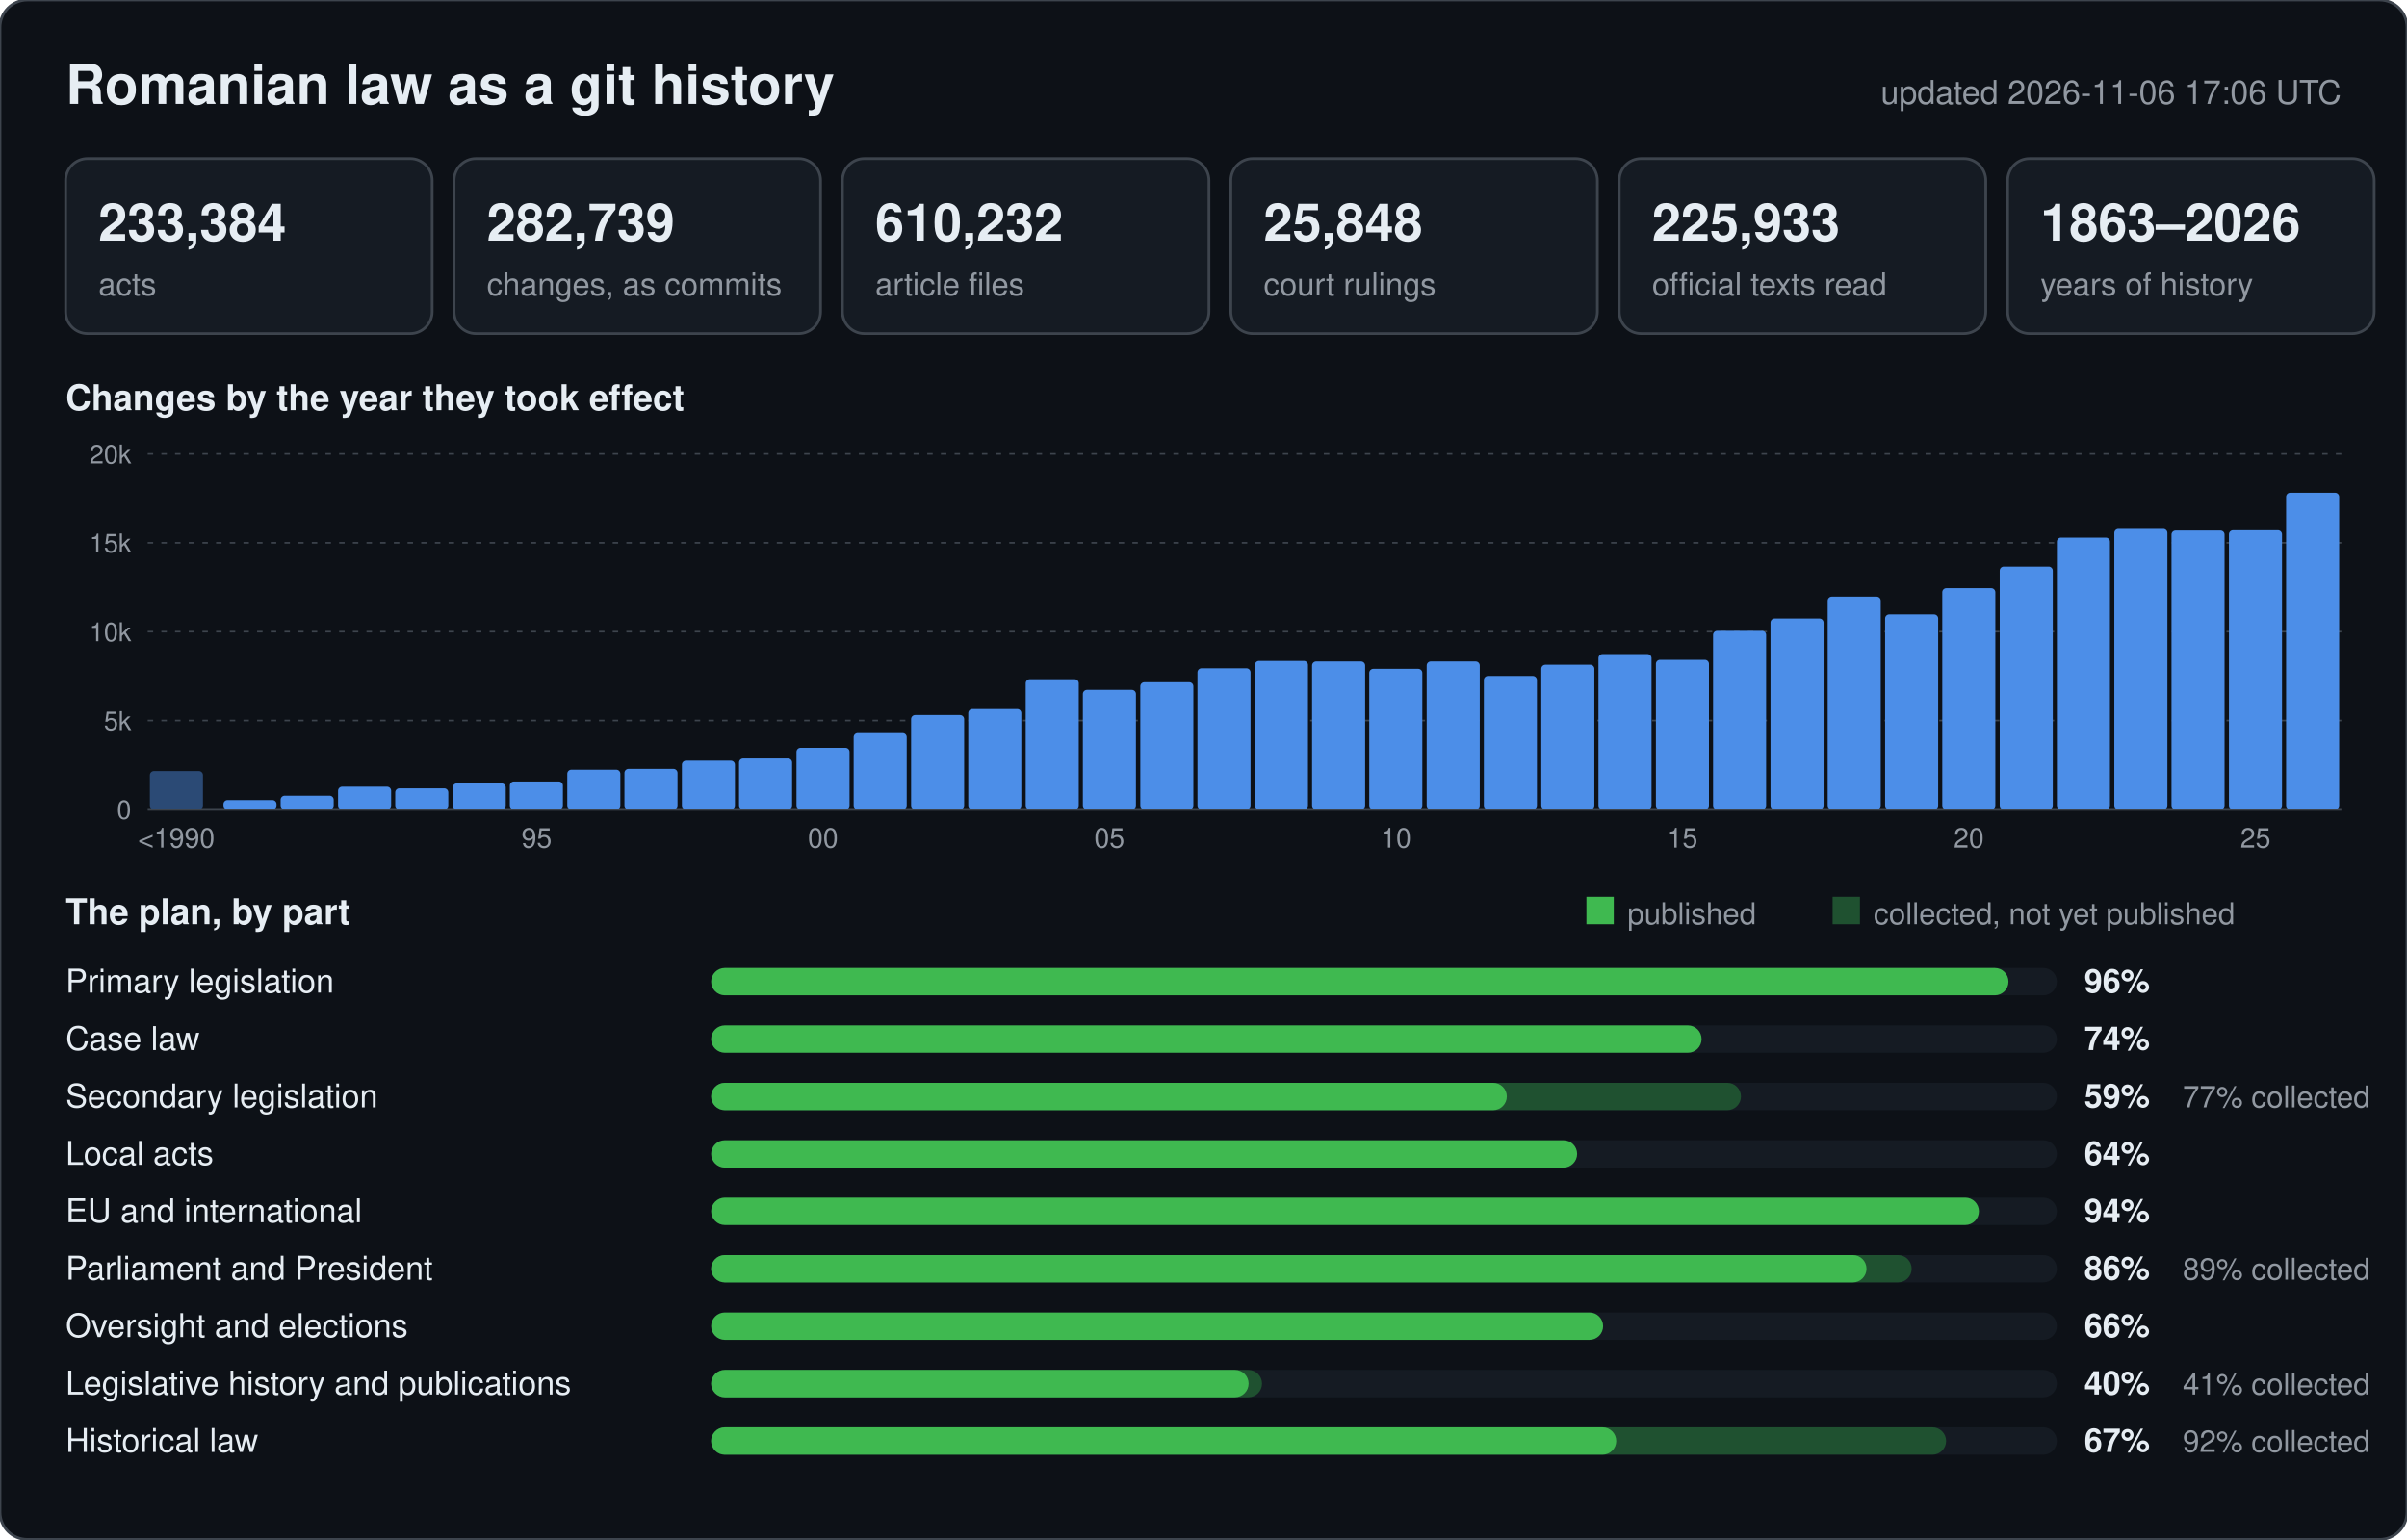
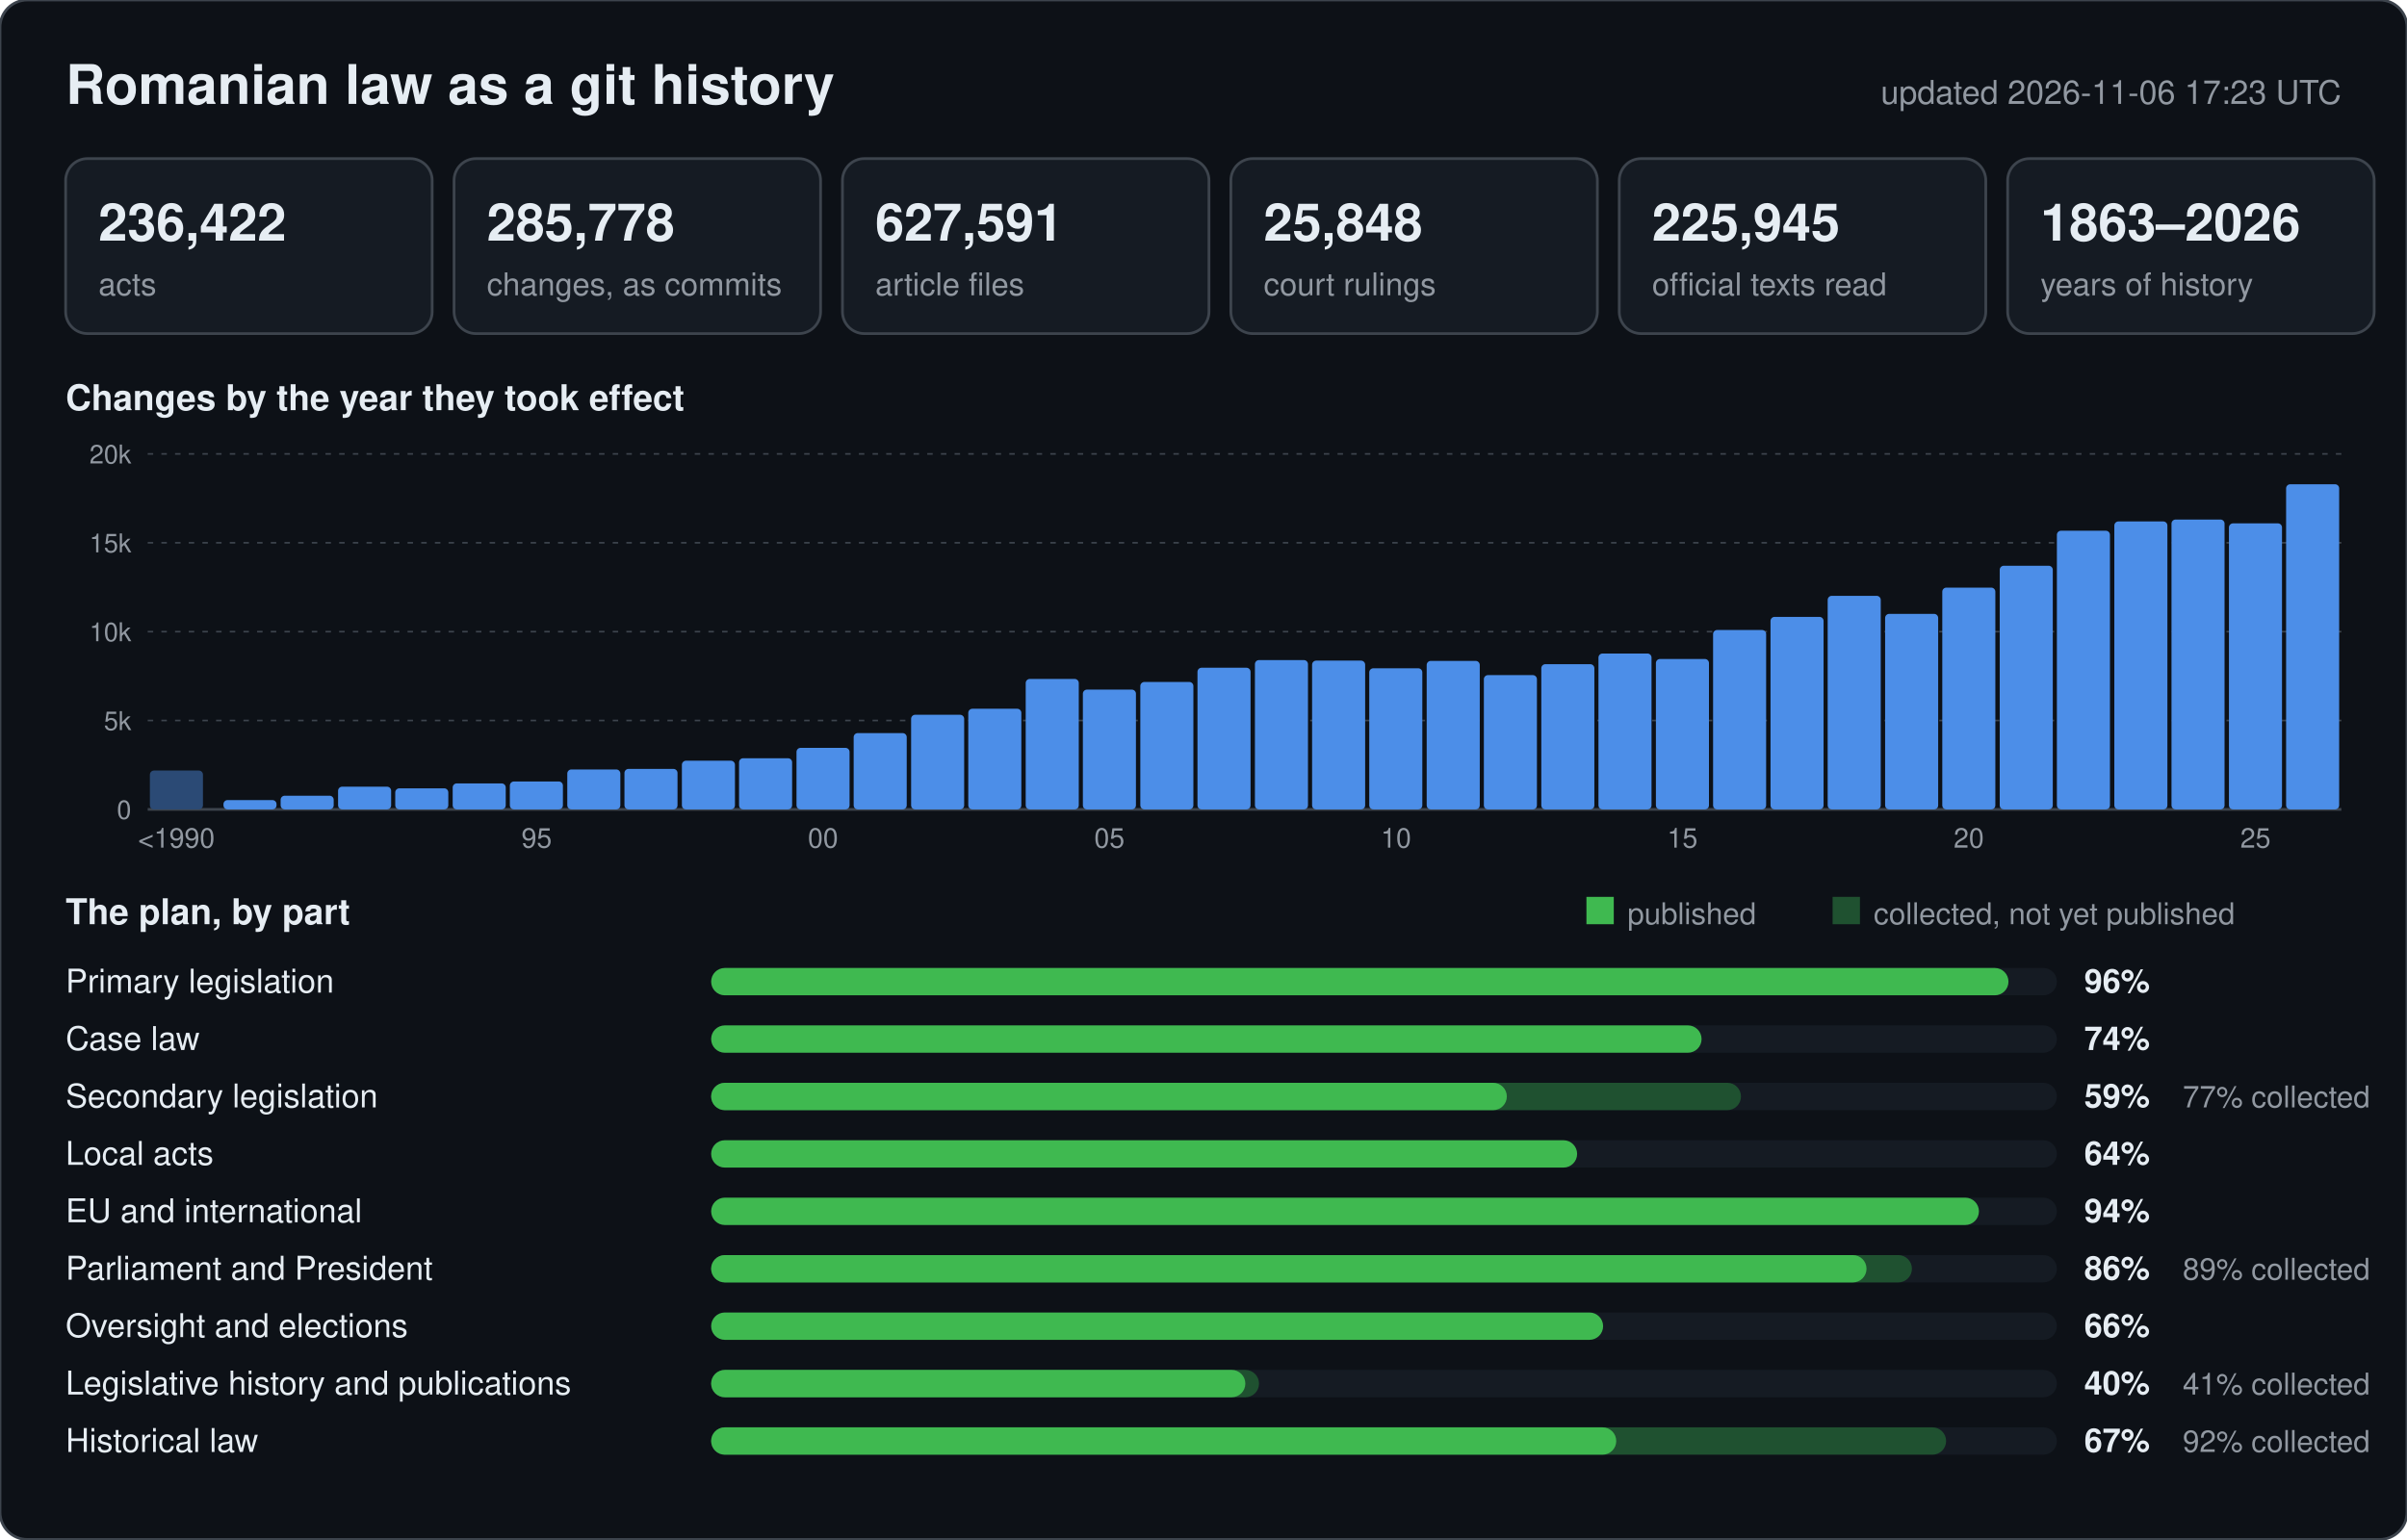
<svg xmlns="http://www.w3.org/2000/svg" width="880" height="563" viewBox="0 0 880 563" font-family="-apple-system,BlinkMacSystemFont,Segoe UI,Helvetica,Arial,sans-serif">
  <rect width="880" height="563" rx="10" fill="#0d1117" stroke="#3d444d" />
  <text x="24" y="38" font-size="20" font-weight="600" fill="#e6edf3">Romanian law as a git history</text>
-   <text x="856" y="38" font-size="12" text-anchor="end" fill="#9198a1">updated 2026-11-06 17:06 UTC</text>
+   <text x="856" y="38" font-size="12" text-anchor="end" fill="#9198a1">updated 2026-11-06 17:23 UTC</text>
  <rect x="24" y="58" width="134" height="64" rx="8" fill="#151b23" stroke="#3d444d" />
-   <text x="36" y="88" font-size="19" font-weight="600" fill="#e6edf3">233,384</text>
+   <text x="36" y="88" font-size="19" font-weight="600" fill="#e6edf3">236,422</text>
  <text x="36" y="108" font-size="11.5" fill="#9198a1">acts</text>
  <rect x="166" y="58" width="134" height="64" rx="8" fill="#151b23" stroke="#3d444d" />
-   <text x="178" y="88" font-size="19" font-weight="600" fill="#e6edf3">282,739</text>
+   <text x="178" y="88" font-size="19" font-weight="600" fill="#e6edf3">285,778</text>
  <text x="178" y="108" font-size="11.5" fill="#9198a1">changes, as commits</text>
  <rect x="308" y="58" width="134" height="64" rx="8" fill="#151b23" stroke="#3d444d" />
-   <text x="320" y="88" font-size="19" font-weight="600" fill="#e6edf3">610,232</text>
+   <text x="320" y="88" font-size="19" font-weight="600" fill="#e6edf3">627,591</text>
  <text x="320" y="108" font-size="11.5" fill="#9198a1">article files</text>
  <rect x="450" y="58" width="134" height="64" rx="8" fill="#151b23" stroke="#3d444d" />
  <text x="462" y="88" font-size="19" font-weight="600" fill="#e6edf3">25,848</text>
  <text x="462" y="108" font-size="11.5" fill="#9198a1">court rulings</text>
  <rect x="592" y="58" width="134" height="64" rx="8" fill="#151b23" stroke="#3d444d" />
-   <text x="604" y="88" font-size="19" font-weight="600" fill="#e6edf3">225,933</text>
+   <text x="604" y="88" font-size="19" font-weight="600" fill="#e6edf3">225,945</text>
  <text x="604" y="108" font-size="11.5" fill="#9198a1">official texts read</text>
  <rect x="734" y="58" width="134" height="64" rx="8" fill="#151b23" stroke="#3d444d" />
  <text x="746" y="88" font-size="19" font-weight="600" fill="#e6edf3">1863–2026</text>
  <text x="746" y="108" font-size="11.5" fill="#9198a1">years of history</text>
  <text x="24" y="150" font-size="13" font-weight="600" fill="#e6edf3">Changes by the year they took effect</text>
  <line x1="54" y1="296.0" x2="856" y2="296.0" stroke="#3d444d" stroke-width="1" />
  <text x="48" y="299.5" font-size="9.5" text-anchor="end" fill="#9198a1">0</text>
  <line x1="54" y1="263.5" x2="856" y2="263.5" stroke="#3d444d" stroke-width="0.6" stroke-dasharray="2 3" />
  <text x="48" y="267.0" font-size="9.5" text-anchor="end" fill="#9198a1">5k</text>
  <line x1="54" y1="231.0" x2="856" y2="231.0" stroke="#3d444d" stroke-width="0.6" stroke-dasharray="2 3" />
  <text x="48" y="234.5" font-size="9.5" text-anchor="end" fill="#9198a1">10k</text>
  <line x1="54" y1="198.5" x2="856" y2="198.5" stroke="#3d444d" stroke-width="0.6" stroke-dasharray="2 3" />
  <text x="48" y="202.0" font-size="9.5" text-anchor="end" fill="#9198a1">15k</text>
  <line x1="54" y1="166.0" x2="856" y2="166.0" stroke="#3d444d" stroke-width="0.6" stroke-dasharray="2 3" />
  <text x="48" y="169.5" font-size="9.5" text-anchor="end" fill="#9198a1">20k</text>
-   <rect x="54.8" y="282.0" width="19.4" height="14.0" rx="1.5" fill="#2b4a75" />
+   <rect x="54.8" y="281.8" width="19.4" height="14.2" rx="1.5" fill="#2b4a75" />
  <text x="64.5" y="310" font-size="10" text-anchor="middle" fill="#9198a1">&lt;1990</text>
  <rect x="81.7" y="292.6" width="19.4" height="3.4" rx="1.5" fill="#4c8ee8" />
  <rect x="102.6" y="291.0" width="19.4" height="5.0" rx="1.5" fill="#4c8ee8" />
  <rect x="123.6" y="287.7" width="19.4" height="8.3" rx="1.5" fill="#4c8ee8" />
  <rect x="144.5" y="288.3" width="19.4" height="7.7" rx="1.5" fill="#4c8ee8" />
  <rect x="165.5" y="286.5" width="19.4" height="9.5" rx="1.5" fill="#4c8ee8" />
  <rect x="186.4" y="285.8" width="19.4" height="10.2" rx="1.5" fill="#4c8ee8" />
  <text x="196.2" y="310" font-size="10" text-anchor="middle" fill="#9198a1">95</text>
-   <rect x="207.4" y="281.5" width="19.4" height="14.5" rx="1.5" fill="#4c8ee8" />
+   <rect x="207.4" y="281.4" width="19.4" height="14.6" rx="1.5" fill="#4c8ee8" />
  <rect x="228.3" y="281.2" width="19.4" height="14.8" rx="1.5" fill="#4c8ee8" />
  <rect x="249.3" y="278.2" width="19.4" height="17.8" rx="1.5" fill="#4c8ee8" />
-   <rect x="270.2" y="277.4" width="19.4" height="18.6" rx="1.5" fill="#4c8ee8" />
+   <rect x="270.2" y="277.3" width="19.4" height="18.7" rx="1.5" fill="#4c8ee8" />
  <rect x="291.2" y="273.5" width="19.4" height="22.5" rx="1.5" fill="#4c8ee8" />
  <text x="300.9" y="310" font-size="10" text-anchor="middle" fill="#9198a1">00</text>
  <rect x="312.1" y="268.1" width="19.4" height="27.9" rx="1.5" fill="#4c8ee8" />
-   <rect x="333.1" y="261.5" width="19.4" height="34.5" rx="1.5" fill="#4c8ee8" />
-   <rect x="354.0" y="259.3" width="19.4" height="36.7" rx="1.5" fill="#4c8ee8" />
-   <rect x="375.0" y="248.4" width="19.4" height="47.6" rx="1.5" fill="#4c8ee8" />
-   <rect x="395.9" y="252.3" width="19.4" height="43.7" rx="1.5" fill="#4c8ee8" />
+   <rect x="333.1" y="261.4" width="19.4" height="34.6" rx="1.5" fill="#4c8ee8" />
+   <rect x="354.0" y="259.2" width="19.4" height="36.8" rx="1.5" fill="#4c8ee8" />
+   <rect x="375.0" y="248.3" width="19.4" height="47.7" rx="1.5" fill="#4c8ee8" />
+   <rect x="395.9" y="252.2" width="19.4" height="43.8" rx="1.5" fill="#4c8ee8" />
  <text x="405.6" y="310" font-size="10" text-anchor="middle" fill="#9198a1">05</text>
-   <rect x="416.9" y="249.5" width="19.4" height="46.5" rx="1.5" fill="#4c8ee8" />
-   <rect x="437.8" y="244.4" width="19.4" height="51.6" rx="1.5" fill="#4c8ee8" />
-   <rect x="458.8" y="241.7" width="19.4" height="54.3" rx="1.5" fill="#4c8ee8" />
-   <rect x="479.7" y="241.9" width="19.4" height="54.1" rx="1.5" fill="#4c8ee8" />
-   <rect x="500.6" y="244.6" width="19.4" height="51.4" rx="1.5" fill="#4c8ee8" />
+   <rect x="416.9" y="249.4" width="19.4" height="46.6" rx="1.5" fill="#4c8ee8" />
+   <rect x="437.8" y="244.2" width="19.4" height="51.8" rx="1.5" fill="#4c8ee8" />
+   <rect x="458.8" y="241.4" width="19.4" height="54.6" rx="1.5" fill="#4c8ee8" />
+   <rect x="479.7" y="241.6" width="19.4" height="54.4" rx="1.5" fill="#4c8ee8" />
+   <rect x="500.6" y="244.4" width="19.4" height="51.6" rx="1.5" fill="#4c8ee8" />
  <text x="510.4" y="310" font-size="10" text-anchor="middle" fill="#9198a1">10</text>
-   <rect x="521.6" y="241.9" width="19.4" height="54.1" rx="1.5" fill="#4c8ee8" />
-   <rect x="542.5" y="247.2" width="19.4" height="48.8" rx="1.5" fill="#4c8ee8" />
-   <rect x="563.5" y="243.1" width="19.4" height="52.9" rx="1.5" fill="#4c8ee8" />
-   <rect x="584.4" y="239.2" width="19.4" height="56.8" rx="1.5" fill="#4c8ee8" />
-   <rect x="605.4" y="241.3" width="19.4" height="54.7" rx="1.5" fill="#4c8ee8" />
+   <rect x="521.6" y="241.7" width="19.4" height="54.3" rx="1.5" fill="#4c8ee8" />
+   <rect x="542.5" y="246.9" width="19.4" height="49.1" rx="1.5" fill="#4c8ee8" />
+   <rect x="563.5" y="242.9" width="19.4" height="53.1" rx="1.5" fill="#4c8ee8" />
+   <rect x="584.4" y="239.0" width="19.4" height="57.0" rx="1.5" fill="#4c8ee8" />
+   <rect x="605.4" y="241.0" width="19.4" height="55.0" rx="1.5" fill="#4c8ee8" />
  <text x="615.1" y="310" font-size="10" text-anchor="middle" fill="#9198a1">15</text>
-   <rect x="626.3" y="230.7" width="19.4" height="65.3" rx="1.5" fill="#4c8ee8" />
-   <rect x="647.3" y="226.2" width="19.4" height="69.8" rx="1.5" fill="#4c8ee8" />
-   <rect x="668.2" y="218.2" width="19.4" height="77.8" rx="1.5" fill="#4c8ee8" />
-   <rect x="689.2" y="224.7" width="19.4" height="71.3" rx="1.5" fill="#4c8ee8" />
-   <rect x="710.1" y="215.1" width="19.4" height="80.9" rx="1.5" fill="#4c8ee8" />
+   <rect x="626.3" y="230.4" width="19.4" height="65.6" rx="1.5" fill="#4c8ee8" />
+   <rect x="647.3" y="225.6" width="19.4" height="70.4" rx="1.5" fill="#4c8ee8" />
+   <rect x="668.2" y="217.9" width="19.4" height="78.1" rx="1.5" fill="#4c8ee8" />
+   <rect x="689.2" y="224.5" width="19.4" height="71.5" rx="1.5" fill="#4c8ee8" />
+   <rect x="710.1" y="214.9" width="19.4" height="81.1" rx="1.5" fill="#4c8ee8" />
  <text x="719.8" y="310" font-size="10" text-anchor="middle" fill="#9198a1">20</text>
-   <rect x="731.1" y="207.2" width="19.4" height="88.8" rx="1.5" fill="#4c8ee8" />
-   <rect x="752.0" y="196.6" width="19.4" height="99.4" rx="1.5" fill="#4c8ee8" />
-   <rect x="773.0" y="193.4" width="19.4" height="102.6" rx="1.5" fill="#4c8ee8" />
-   <rect x="793.9" y="194.0" width="19.4" height="102.0" rx="1.5" fill="#4c8ee8" />
-   <rect x="814.9" y="193.9" width="19.4" height="102.1" rx="1.5" fill="#4c8ee8" />
+   <rect x="731.1" y="206.9" width="19.4" height="89.1" rx="1.5" fill="#4c8ee8" />
+   <rect x="752.0" y="194.1" width="19.4" height="101.9" rx="1.5" fill="#4c8ee8" />
+   <rect x="773.0" y="190.7" width="19.4" height="105.3" rx="1.5" fill="#4c8ee8" />
+   <rect x="793.9" y="190.0" width="19.4" height="106.0" rx="1.5" fill="#4c8ee8" />
+   <rect x="814.9" y="191.4" width="19.4" height="104.6" rx="1.5" fill="#4c8ee8" />
  <text x="824.6" y="310" font-size="10" text-anchor="middle" fill="#9198a1">25</text>
-   <rect x="835.8" y="180.2" width="19.4" height="115.8" rx="1.5" fill="#4c8ee8" />
+   <rect x="835.8" y="177.1" width="19.4" height="118.9" rx="1.5" fill="#4c8ee8" />
  <text x="24" y="338" font-size="13" font-weight="600" fill="#e6edf3">The plan, by part</text>
  <rect x="580" y="328" width="10" height="10" fill="#3fb950" />
  <text x="595" y="338" font-size="11" fill="#9198a1">published</text>
  <rect x="670" y="328" width="10" height="10" fill="#1f5130" />
  <text x="685" y="338" font-size="11" fill="#9198a1">collected, not yet published</text>
  <text x="24" y="363" font-size="12" fill="#e6edf3">Primary legislation</text>
  <rect x="260" y="354" width="492" height="10" rx="5" fill="#151b23" />
  <rect x="260" y="354" width="474.3" height="10" rx="5" fill="#3fb950" />
  <text x="762" y="363" font-size="12" font-weight="600" fill="#e6edf3">96%</text>
  <text x="24" y="384" font-size="12" fill="#e6edf3">Case law</text>
  <rect x="260" y="375" width="492" height="10" rx="5" fill="#151b23" />
  <rect x="260" y="375" width="362.1" height="10" rx="5" fill="#3fb950" />
  <text x="762" y="384" font-size="12" font-weight="600" fill="#e6edf3">74%</text>
  <text x="24" y="405" font-size="12" fill="#e6edf3">Secondary legislation</text>
  <rect x="260" y="396" width="492" height="10" rx="5" fill="#151b23" />
  <rect x="260" y="396" width="376.5" height="10" rx="5" fill="#1f5130" />
  <rect x="260" y="396" width="290.9" height="10" rx="5" fill="#3fb950" />
  <text x="762" y="405" font-size="12" font-weight="600" fill="#e6edf3">59%</text>
  <text x="798" y="405" font-size="11" fill="#9198a1">77% collected</text>
  <text x="24" y="426" font-size="12" fill="#e6edf3">Local acts</text>
  <rect x="260" y="417" width="492" height="10" rx="5" fill="#151b23" />
  <rect x="260" y="417" width="316.6" height="10" rx="5" fill="#3fb950" />
  <text x="762" y="426" font-size="12" font-weight="600" fill="#e6edf3">64%</text>
  <text x="24" y="447" font-size="12" fill="#e6edf3">EU and international</text>
  <rect x="260" y="438" width="492" height="10" rx="5" fill="#151b23" />
  <rect x="260" y="438" width="463.5" height="10" rx="5" fill="#3fb950" />
  <text x="762" y="447" font-size="12" font-weight="600" fill="#e6edf3">94%</text>
  <text x="24" y="468" font-size="12" fill="#e6edf3">Parliament and President</text>
  <rect x="260" y="459" width="492" height="10" rx="5" fill="#151b23" />
-   <rect x="260" y="459" width="438.9" height="10" rx="5" fill="#1f5130" />
+   <rect x="260" y="459" width="439.0" height="10" rx="5" fill="#1f5130" />
  <rect x="260" y="459" width="422.4" height="10" rx="5" fill="#3fb950" />
  <text x="762" y="468" font-size="12" font-weight="600" fill="#e6edf3">86%</text>
  <text x="798" y="468" font-size="11" fill="#9198a1">89% collected</text>
  <text x="24" y="489" font-size="12" fill="#e6edf3">Oversight and elections</text>
  <rect x="260" y="480" width="492" height="10" rx="5" fill="#151b23" />
  <rect x="260" y="480" width="326.1" height="10" rx="5" fill="#3fb950" />
  <text x="762" y="489" font-size="12" font-weight="600" fill="#e6edf3">66%</text>
  <text x="24" y="510" font-size="12" fill="#e6edf3">Legislative history and publications</text>
  <rect x="260" y="501" width="492" height="10" rx="5" fill="#151b23" />
-   <rect x="260" y="501" width="201.4" height="10" rx="5" fill="#1f5130" />
-   <rect x="260" y="501" width="196.5" height="10" rx="5" fill="#3fb950" />
+   <rect x="260" y="501" width="200.3" height="10" rx="5" fill="#1f5130" />
+   <rect x="260" y="501" width="195.3" height="10" rx="5" fill="#3fb950" />
  <text x="762" y="510" font-size="12" font-weight="600" fill="#e6edf3">40%</text>
  <text x="798" y="510" font-size="11" fill="#9198a1">41% collected</text>
  <text x="24" y="531" font-size="12" fill="#e6edf3">Historical law</text>
  <rect x="260" y="522" width="492" height="10" rx="5" fill="#151b23" />
  <rect x="260" y="522" width="451.5" height="10" rx="5" fill="#1f5130" />
  <rect x="260" y="522" width="330.9" height="10" rx="5" fill="#3fb950" />
  <text x="762" y="531" font-size="12" font-weight="600" fill="#e6edf3">67%</text>
  <text x="798" y="531" font-size="11" fill="#9198a1">92% collected</text>
</svg>
